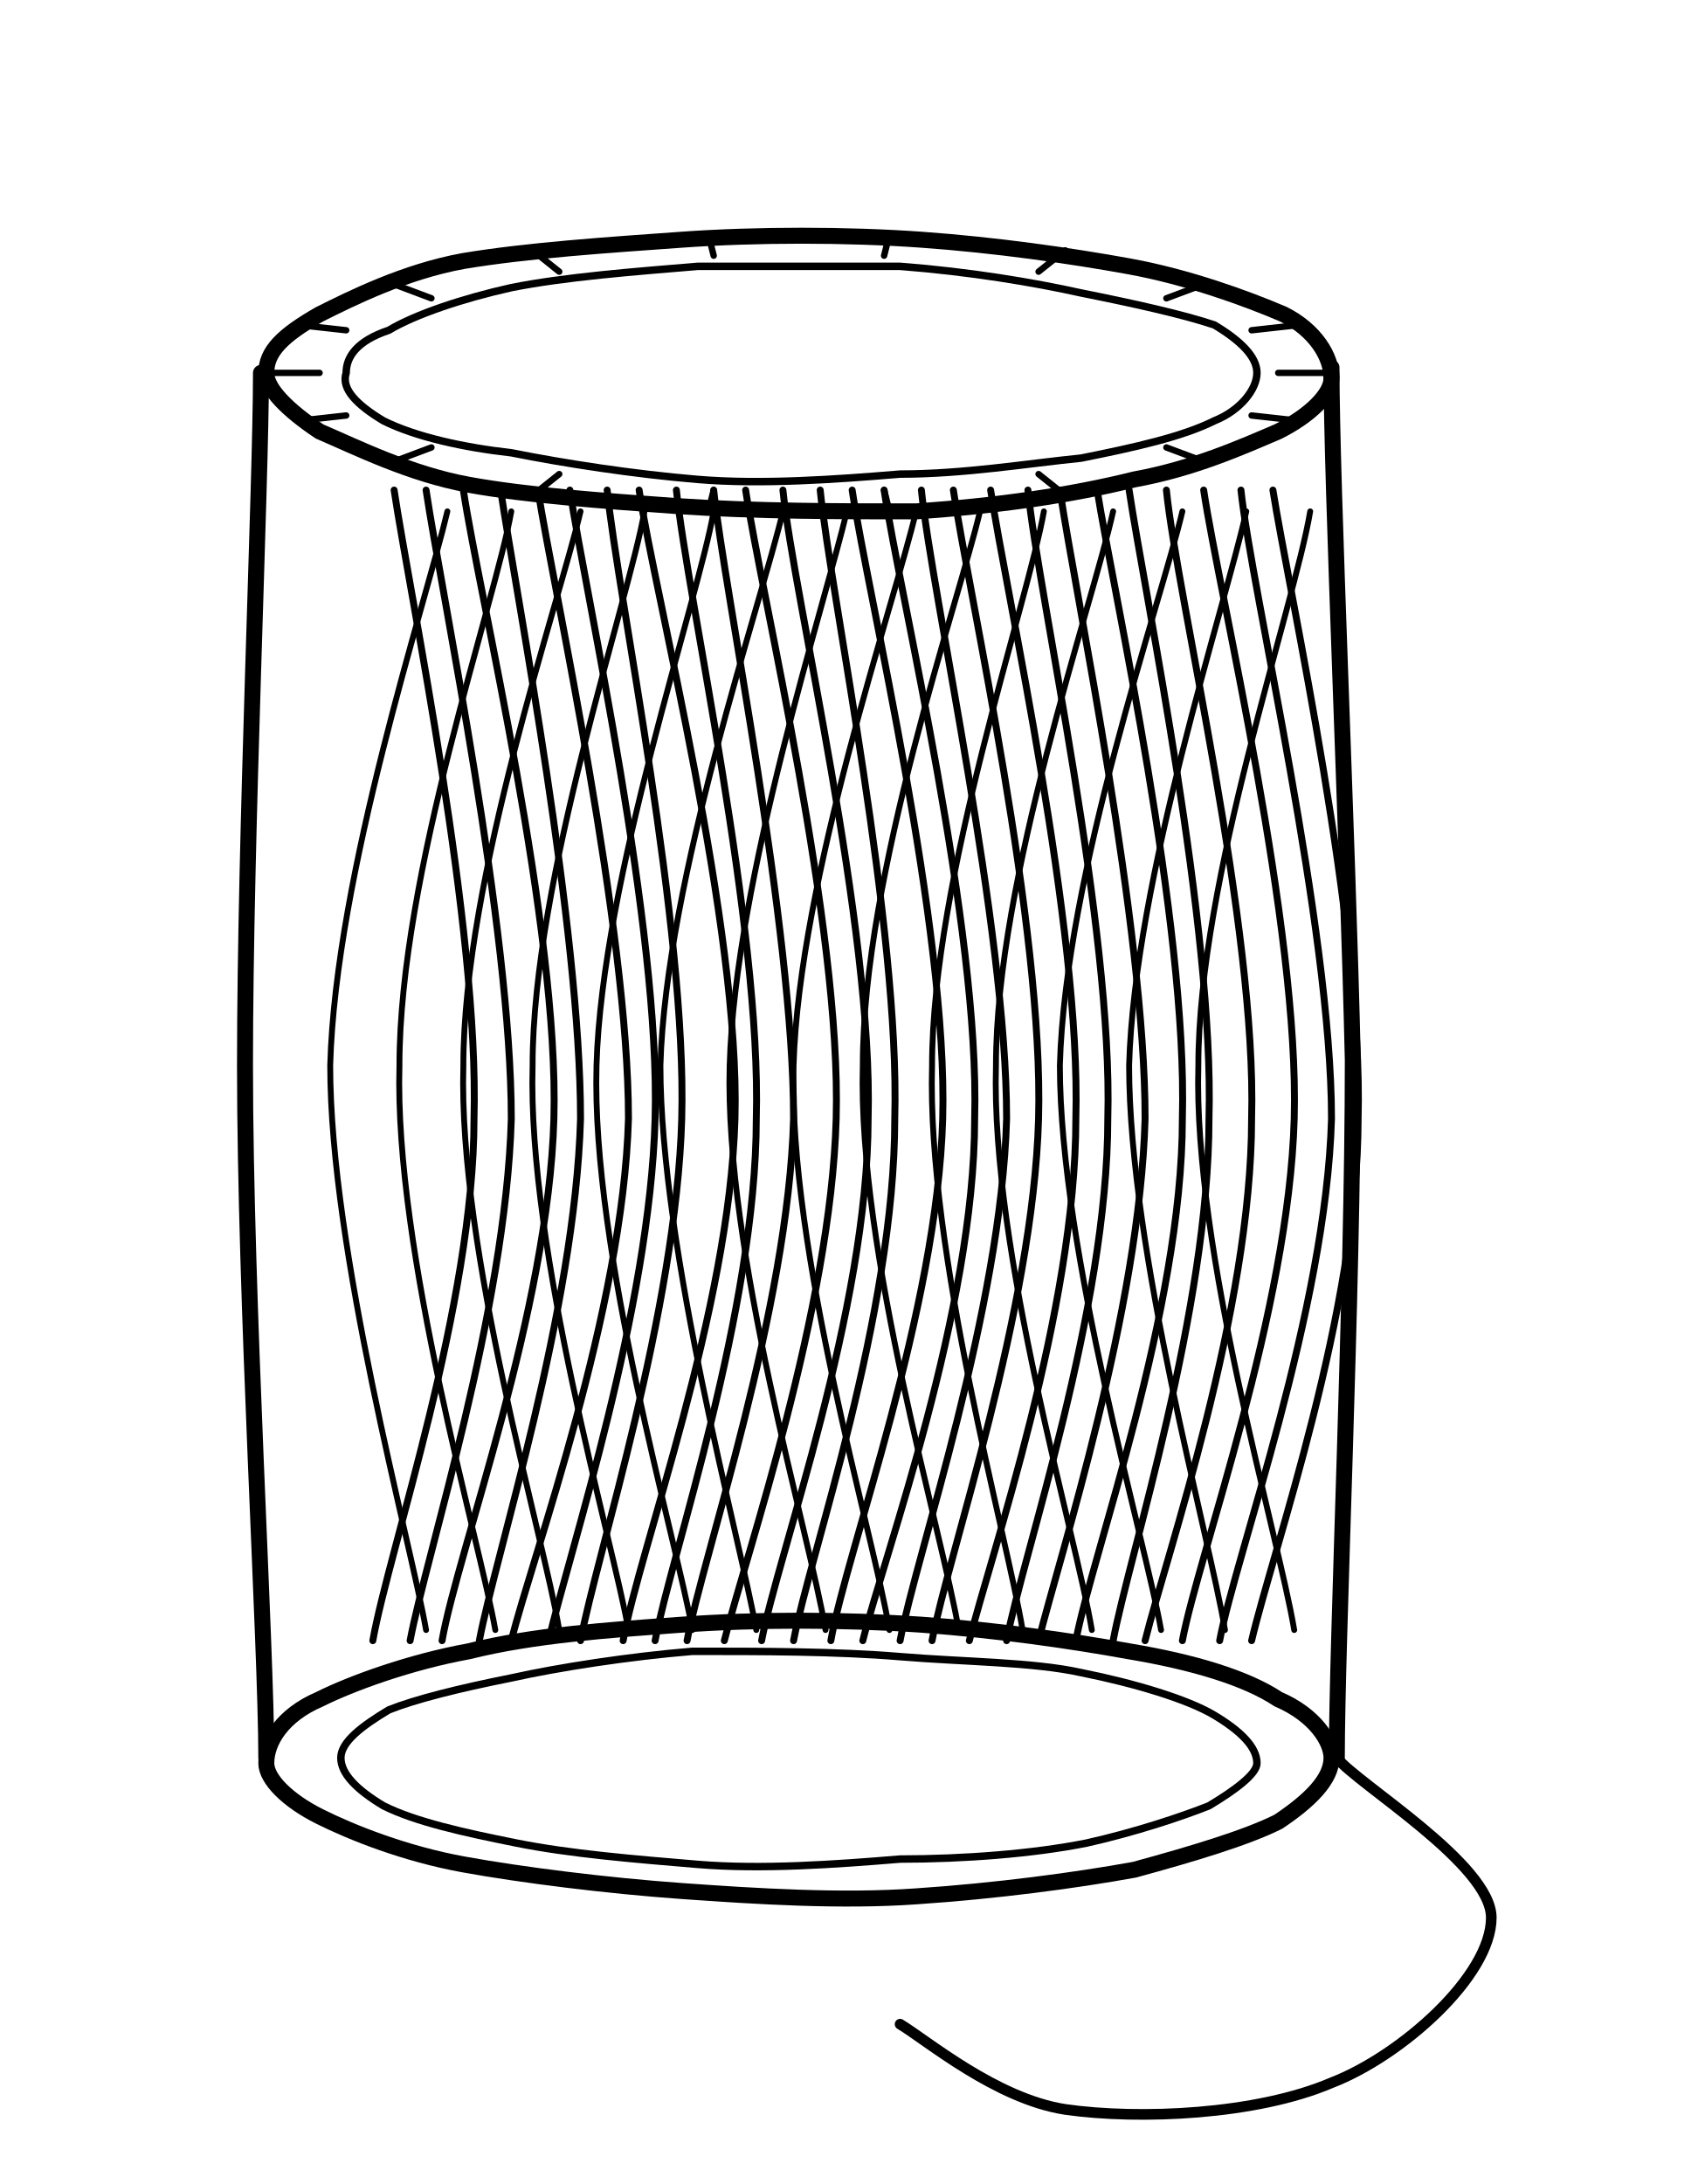
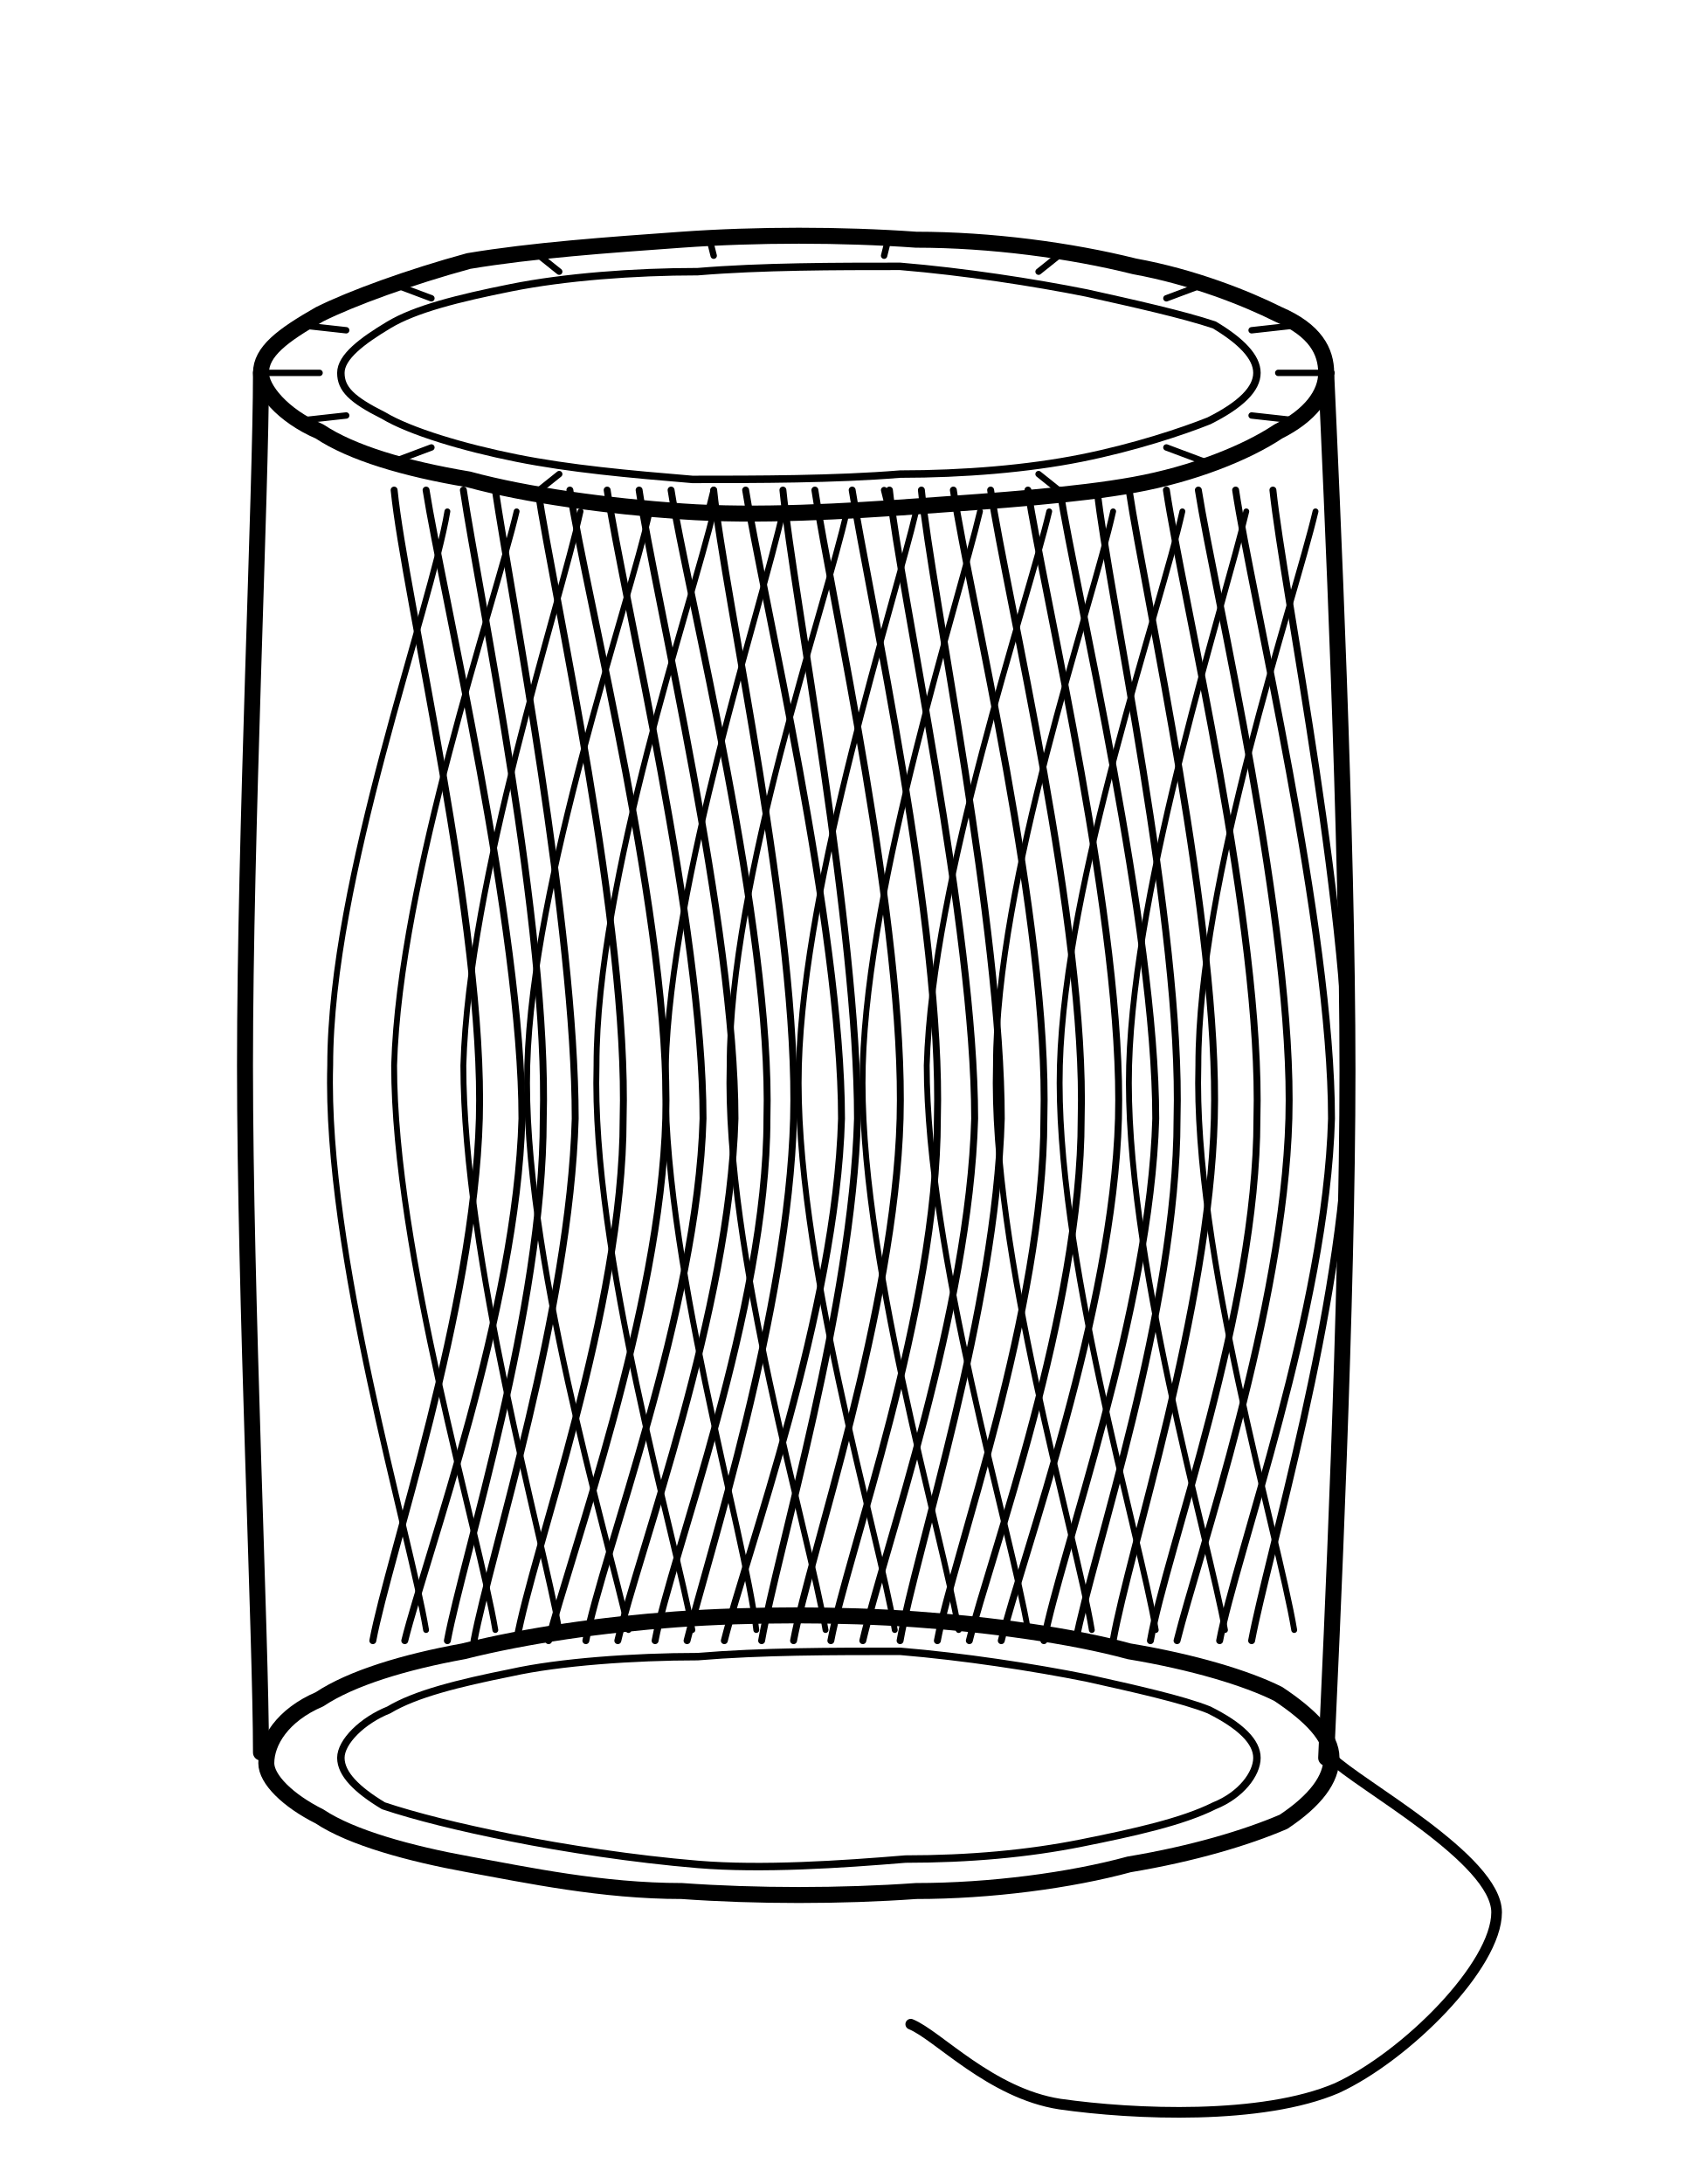
<svg xmlns="http://www.w3.org/2000/svg" viewBox="0 0 320 410" fill="none" stroke="currentColor" stroke-linecap="round" stroke-linejoin="round" aria-hidden="true" focusable="false">
-   <path d="M250 71C250 74 246 78 240 81C233 84 224 88 213 90C201 93 187 95 172 96C158 96 142 96 127 95C113 94 99 93 88 91C77 89 67 84 60 81C54 77 50 73 50 70C50 66 53 63 60 59C66 56 76 51 87 49C99 47 114 46 128 45C142 44 159 44 173 45C187 46 201 48 212 50C223 52 234 56 241 59C247 62 250 67 250 71Z" stroke-width="3" />
-   <path d="M236 70C236 73 233 77 228 79C222 82 213 84 203 86C193 87 181 89 169 89C157 90 143 91 131 90C119 89 106 87 96 85C87 84 78 82 72 79C67 76 64 73 65 70C65 67 67 64 73 62C78 59 87 56 96 54C106 52 119 51 131 50C143 50 157 50 169 50C182 51 194 53 203 55C213 57 222 59 228 61C233 64 236 67 236 70Z" stroke-width="1.4" />
-   <path d="M250 330C250 334 246 338 240 342C234 345 224 348 213 351C202 353 187 355 172 356C158 357 142 356 128 355C114 354 98 352 87 350C76 348 66 344 60 341C54 338 50 334 50 331C50 327 53 322 60 319C66 316 77 312 88 310C100 307 114 306 128 305C142 304 158 304 173 305C187 306 201 308 212 310C224 312 234 315 240 319C247 322 250 327 250 330Z" stroke-width="3" />
-   <path d="M236 331C236 333 232 336 227 339C222 341 213 344 204 346C194 348 181 349 169 349C157 350 143 351 131 350C119 349 107 348 97 346C87 344 78 342 72 339C67 336 64 333 64 330C64 327 68 324 73 321C78 319 86 317 96 315C105 313 118 311 130 310C143 310 157 310 169 311C181 312 194 312 203 314C213 316 223 319 228 322C233 325 236 328 236 331Z" stroke-width="1.4" />
-   <path d="M49 70C49 91 46 157 46 200C46 244 50 309 50 330" stroke-width="3" />
-   <path d="M250 69C250 91 253 156 254 199C254 243 251 308 251 330" stroke-width="3" />
-   <path d="M74 92C77 112 90 174 89 210C89 245 73 291 70 308" stroke-width="1.3" />
-   <path d="M80 92C83 112 96 174 96 210C95 246 80 292 77 308" stroke-width="1.3" />
-   <path d="M87 92C90 112 105 174 104 210C103 246 86 291 83 308" stroke-width="1.3" />
-   <path d="M94 92C97 112 109 174 109 210C108 246 93 292 90 308" stroke-width="1.3" />
-   <path d="M101 92C104 111 118 174 118 210C117 246 100 292 96 308" stroke-width="1.3" />
-   <path d="M107 92C110 112 124 174 123 210C122 246 107 291 103 308" stroke-width="1.3" />
-   <path d="M114 92C116 112 129 174 128 210C127 246 112 292 109 308" stroke-width="1.3" />
-   <path d="M120 92C123 112 139 174 138 210C137 246 120 291 117 308" stroke-width="1.3" />
-   <path d="M127 92C129 112 143 174 142 210C142 246 126 292 123 308" stroke-width="1.3" />
-   <path d="M134 92C136 111 149 174 149 210C148 246 132 292 129 308" stroke-width="1.3" />
-   <path d="M140 92C143 112 158 174 157 210C156 246 140 292 136 308" stroke-width="1.3" />
-   <path d="M147 92C149 112 164 174 163 210C163 246 146 292 143 308" stroke-width="1.3" />
-   <path d="M154 92C156 112 169 174 168 210C168 247 152 292 149 308" stroke-width="1.3" />
-   <path d="M160 92C163 112 178 174 177 210C176 246 159 291 156 308" stroke-width="1.3" />
-   <path d="M166 92C169 112 184 174 183 210C183 246 166 292 162 308" stroke-width="1.3" />
-   <path d="M173 92C175 112 189 174 189 210C188 246 172 292 169 308" stroke-width="1.3" />
-   <path d="M179 92C182 112 196 174 195 210C194 246 178 292 175 308" stroke-width="1.3" />
-   <path d="M186 92C189 112 203 174 202 210C202 246 186 292 182 308" stroke-width="1.3" />
-   <path d="M193 92C195 112 209 174 208 210C208 246 192 292 189 308" stroke-width="1.3" />
-   <path d="M199 92C202 112 215 174 215 210C214 246 199 292 195 308" stroke-width="1.3" />
-   <path d="M206 92C209 111 223 173 222 210C222 246 205 292 202 308" stroke-width="1.3" />
-   <path d="M212 92C215 112 228 174 227 210C227 246 212 292 209 308" stroke-width="1.3" />
-   <path d="M219 92C221 112 236 174 235 210C235 246 219 292 215 308" stroke-width="1.3" />
-   <path d="M226 92C229 112 244 174 243 210C242 246 225 292 222 308" stroke-width="1.3" />
-   <path d="M233 92C235 111 250 174 250 210C249 246 232 292 229 308" stroke-width="1.3" />
-   <path d="M239 92C242 111 256 174 255 210C255 246 239 291 235 308" stroke-width="1.3" />
-   <path d="M80 306C77 289 62 235 62 200C63 164 80 113 84 96" stroke-width="1.1" />
-   <path d="M93 306C90 289 74 235 75 200C75 164 93 113 96 96" stroke-width="1.1" />
-   <path d="M105 306C102 288 86 235 87 200C87 165 105 113 109 96" stroke-width="1.1" />
-   <path d="M118 306C115 289 99 235 100 200C100 165 118 113 121 96" stroke-width="1.1" />
-   <path d="M130 306C127 289 111 235 112 200C113 165 131 113 134 96" stroke-width="1.1" />
-   <path d="M142 306C139 289 124 235 124 200C125 165 143 113 147 96" stroke-width="1.1" />
-   <path d="M155 306C152 288 136 235 137 200C138 165 155 113 159 96" stroke-width="1.1" />
-   <path d="M167 306C164 288 148 235 149 200C150 165 168 113 172 96" stroke-width="1.1" />
-   <path d="M180 306C177 288 161 235 162 200C162 164 180 113 184 96" stroke-width="1.1" />
-   <path d="M192 306C189 288 174 235 175 200C175 165 193 113 196 96" stroke-width="1.1" />
+   <path d="M249 70C249 74 246 78 240 81C234 85 224 89 213 91C202 93 187 94 173 95C159 96 142 97 128 96C114 95 99 93 88 90C76 88 66 85 60 81C53 78 49 73 49 70C49 66 53 63 60 59C66 56 77 52 88 49C100 47 114 46 128 45C142 44 158 44 172 45C186 45 201 47 213 50C224 52 234 56 240 59C247 62 249 66 249 70Z" stroke-width="3" />
+   <path d="M236 70C236 73 233 76 227 79C222 81 213 84 203 86C193 88 181 89 169 89C157 90 142 90 130 90C118 89 107 88 97 86C87 84 77 81 72 78C66 75 64 73 64 70C64 67 68 64 73 61C78 58 86 56 96 54C106 52 119 51 131 51C143 50 157 50 169 50C181 51 194 53 204 55C213 57 222 59 228 61C233 64 236 67 236 70Z" stroke-width="1.4" />
+   <path d="M250 330C250 334 247 338 241 342C234 345 224 348 212 350C201 353 186 355 172 355C158 356 142 356 128 355C113 355 99 352 88 350C77 348 66 345 60 341C54 338 50 334 50 331C50 327 53 322 60 319C66 315 76 312 87 310C99 307 113 305 127 304C141 303 158 303 172 304C186 305 201 307 212 310C224 312 234 315 240 318C246 322 250 326 250 330Z" stroke-width="3" />
+   <path d="M236 330C236 333 233 337 228 339C222 342 213 344 203 346C193 348 182 349 170 349C158 350 143 351 131 350C119 349 106 347 96 345C86 343 78 341 72 339C67 336 64 333 64 330C64 327 68 323 73 321C78 318 86 316 96 314C105 312 119 311 131 311C143 310 156 310 169 310C181 311 194 313 204 315C213 317 222 319 227 321C233 324 236 327 236 330Z" stroke-width="1.4" />
+   <path d="M49 70C49 92 46 157 46 200C46 243 49 308 49 329" stroke-width="3" />
+   <path d="M249 70C250 92 253 157 253 201C253 244 250 308 249 330" stroke-width="3" />
+   <path d="M74 92C76 112 91 174 90 210C89 246 73 292 70 308" stroke-width="1.3" />
+   <path d="M80 92C83 111 98 174 98 210C97 246 80 292 76 308" stroke-width="1.3" />
+   <path d="M87 92C90 112 103 174 102 210C102 246 87 292 84 308" stroke-width="1.3" />
+   <path d="M93 92C96 112 108 174 108 210C107 246 92 292 89 308" stroke-width="1.3" />
+   <path d="M101 92C104 112 118 174 117 210C117 246 100 291 97 308" stroke-width="1.3" />
+   <path d="M107 92C110 112 126 174 125 210C124 246 107 292 103 308" stroke-width="1.3" />
+   <path d="M114 92C117 112 132 174 132 210C131 246 113 292 110 308" stroke-width="1.3" />
+   <path d="M120 92C123 112 138 174 138 210C137 246 120 291 116 308" stroke-width="1.3" />
+   <path d="M126 92C129 111 145 174 144 210C144 246 126 292 123 308" stroke-width="1.3" />
+   <path d="M134 92C136 112 150 174 149 210C148 246 133 292 129 308" stroke-width="1.3" />
+   <path d="M140 92C143 111 158 174 158 210C157 246 140 292 136 308" stroke-width="1.3" />
+   <path d="M147 92C149 112 161 174 161 210C160 245 146 291 143 308" stroke-width="1.3" />
+   <path d="M153 92C156 112 170 174 169 210C168 246 152 292 149 308" stroke-width="1.3" />
+   <path d="M160 92C163 111 177 174 176 210C176 246 159 292 156 308" stroke-width="1.3" />
+   <path d="M167 92C169 111 183 174 183 210C182 246 166 291 162 308" stroke-width="1.3" />
+   <path d="M173 92C175 112 188 174 188 210C187 246 172 291 169 308" stroke-width="1.3" />
+   <path d="M179 92C182 112 197 173 196 210C196 246 179 292 176 308" stroke-width="1.3" />
+   <path d="M186 92C189 112 204 174 203 210C203 246 186 292 182 308" stroke-width="1.3" />
+   <path d="M193 92C196 112 211 174 210 210C209 246 192 292 188 308" stroke-width="1.3" />
+   <path d="M199 92C202 111 217 174 217 210C216 246 199 292 196 308" stroke-width="1.3" />
+   <path d="M206 92C208 111 222 174 221 210C221 246 205 292 202 308" stroke-width="1.3" />
+   <path d="M212 92C215 112 229 174 228 210C227 246 212 291 209 308" stroke-width="1.3" />
+   <path d="M219 92C222 112 237 174 236 210C236 246 219 291 216 308" stroke-width="1.3" />
+   <path d="M225 92C228 111 243 174 242 210C241 246 225 292 221 308" stroke-width="1.3" />
+   <path d="M232 92C235 112 250 174 250 210C249 246 232 292 229 308" stroke-width="1.3" />
+   <path d="M239 92C241 111 254 174 253 210C252 246 238 292 235 308" stroke-width="1.3" />
+   <path d="M80 306C77 288 61 235 62 200C62 165 81 114 84 96" stroke-width="1.1" />
+   <path d="M93 306C90 288 74 235 74 200C75 165 93 113 97 96" stroke-width="1.1" />
+   <path d="M105 306C102 289 87 236 87 200C88 165 105 114 109 96" stroke-width="1.1" />
+   <path d="M118 306C114 288 98 235 99 200C100 165 118 114 122 96" stroke-width="1.1" />
+   <path d="M130 306C127 289 111 235 112 200C112 165 130 113 134 96" stroke-width="1.1" />
+   <path d="M142 306C140 288 124 235 125 200C126 165 143 114 147 96" stroke-width="1.1" />
+   <path d="M155 306C152 288 136 235 137 200C137 165 155 114 159 96" stroke-width="1.1" />
+   <path d="M168 306C165 288 149 235 150 200C151 165 168 113 172 96" stroke-width="1.1" />
+   <path d="M180 306C177 288 161 235 162 200C163 165 180 113 184 96" stroke-width="1.1" />
+   <path d="M193 306C190 288 174 235 174 200C175 165 193 113 197 96" stroke-width="1.1" />
  <path d="M205 306C202 288 186 235 187 200C187 165 205 114 209 96" stroke-width="1.1" />
-   <path d="M218 306C215 289 199 235 199 200C200 164 218 113 222 96" stroke-width="1.1" />
-   <path d="M230 306C227 288 212 235 212 200C213 165 230 114 234 96" stroke-width="1.1" />
-   <path d="M243 306C240 288 224 235 225 200C225 165 243 114 246 96" stroke-width="1.1" />
+   <path d="M217 306C214 288 198 235 199 200C200 165 218 114 222 96" stroke-width="1.1" />
+   <path d="M230 306C227 289 211 235 212 200C213 165 230 113 234 96" stroke-width="1.1" />
+   <path d="M243 306C240 288 224 235 225 200C225 165 243 113 247 96" stroke-width="1.1" />
  <line x1="240" y1="70" x2="250" y2="70" stroke-width="1.2" />
  <line x1="235" y1="78" x2="244" y2="79" stroke-width="1.2" />
  <line x1="219" y1="84" x2="227" y2="87" stroke-width="1.2" />
  <line x1="195" y1="89" x2="200" y2="93" stroke-width="1.2" />
  <line x1="166" y1="92" x2="167" y2="96" stroke-width="1.2" />
  <line x1="134" y1="92" x2="133" y2="96" stroke-width="1.2" />
  <line x1="105" y1="89" x2="100" y2="93" stroke-width="1.2" />
  <line x1="81" y1="84" x2="73" y2="87" stroke-width="1.2" />
  <line x1="65" y1="78" x2="56" y2="79" stroke-width="1.2" />
  <line x1="60" y1="70" x2="50" y2="70" stroke-width="1.2" />
  <line x1="65" y1="62" x2="56" y2="61" stroke-width="1.2" />
  <line x1="81" y1="56" x2="73" y2="53" stroke-width="1.2" />
  <line x1="105" y1="51" x2="100" y2="47" stroke-width="1.2" />
  <line x1="134" y1="48" x2="133" y2="44" stroke-width="1.2" />
  <line x1="166" y1="48" x2="167" y2="44" stroke-width="1.2" />
  <line x1="195" y1="51" x2="200" y2="47" stroke-width="1.2" />
  <line x1="219" y1="56" x2="227" y2="53" stroke-width="1.2" />
  <line x1="235" y1="62" x2="244" y2="61" stroke-width="1.2" />
-   <path d="M251 330C255 335 280 350 280 360C280 371 263 386 250 391C236 397 214 398 200 396C187 394 174 383 169 380" stroke-width="2" />
+   <path d="M250 330C255 335 281 349 281 359C281 369 264 386 251 392C237 398 213 397 199 395C186 393 176 382 171 380" stroke-width="2" />
</svg>
